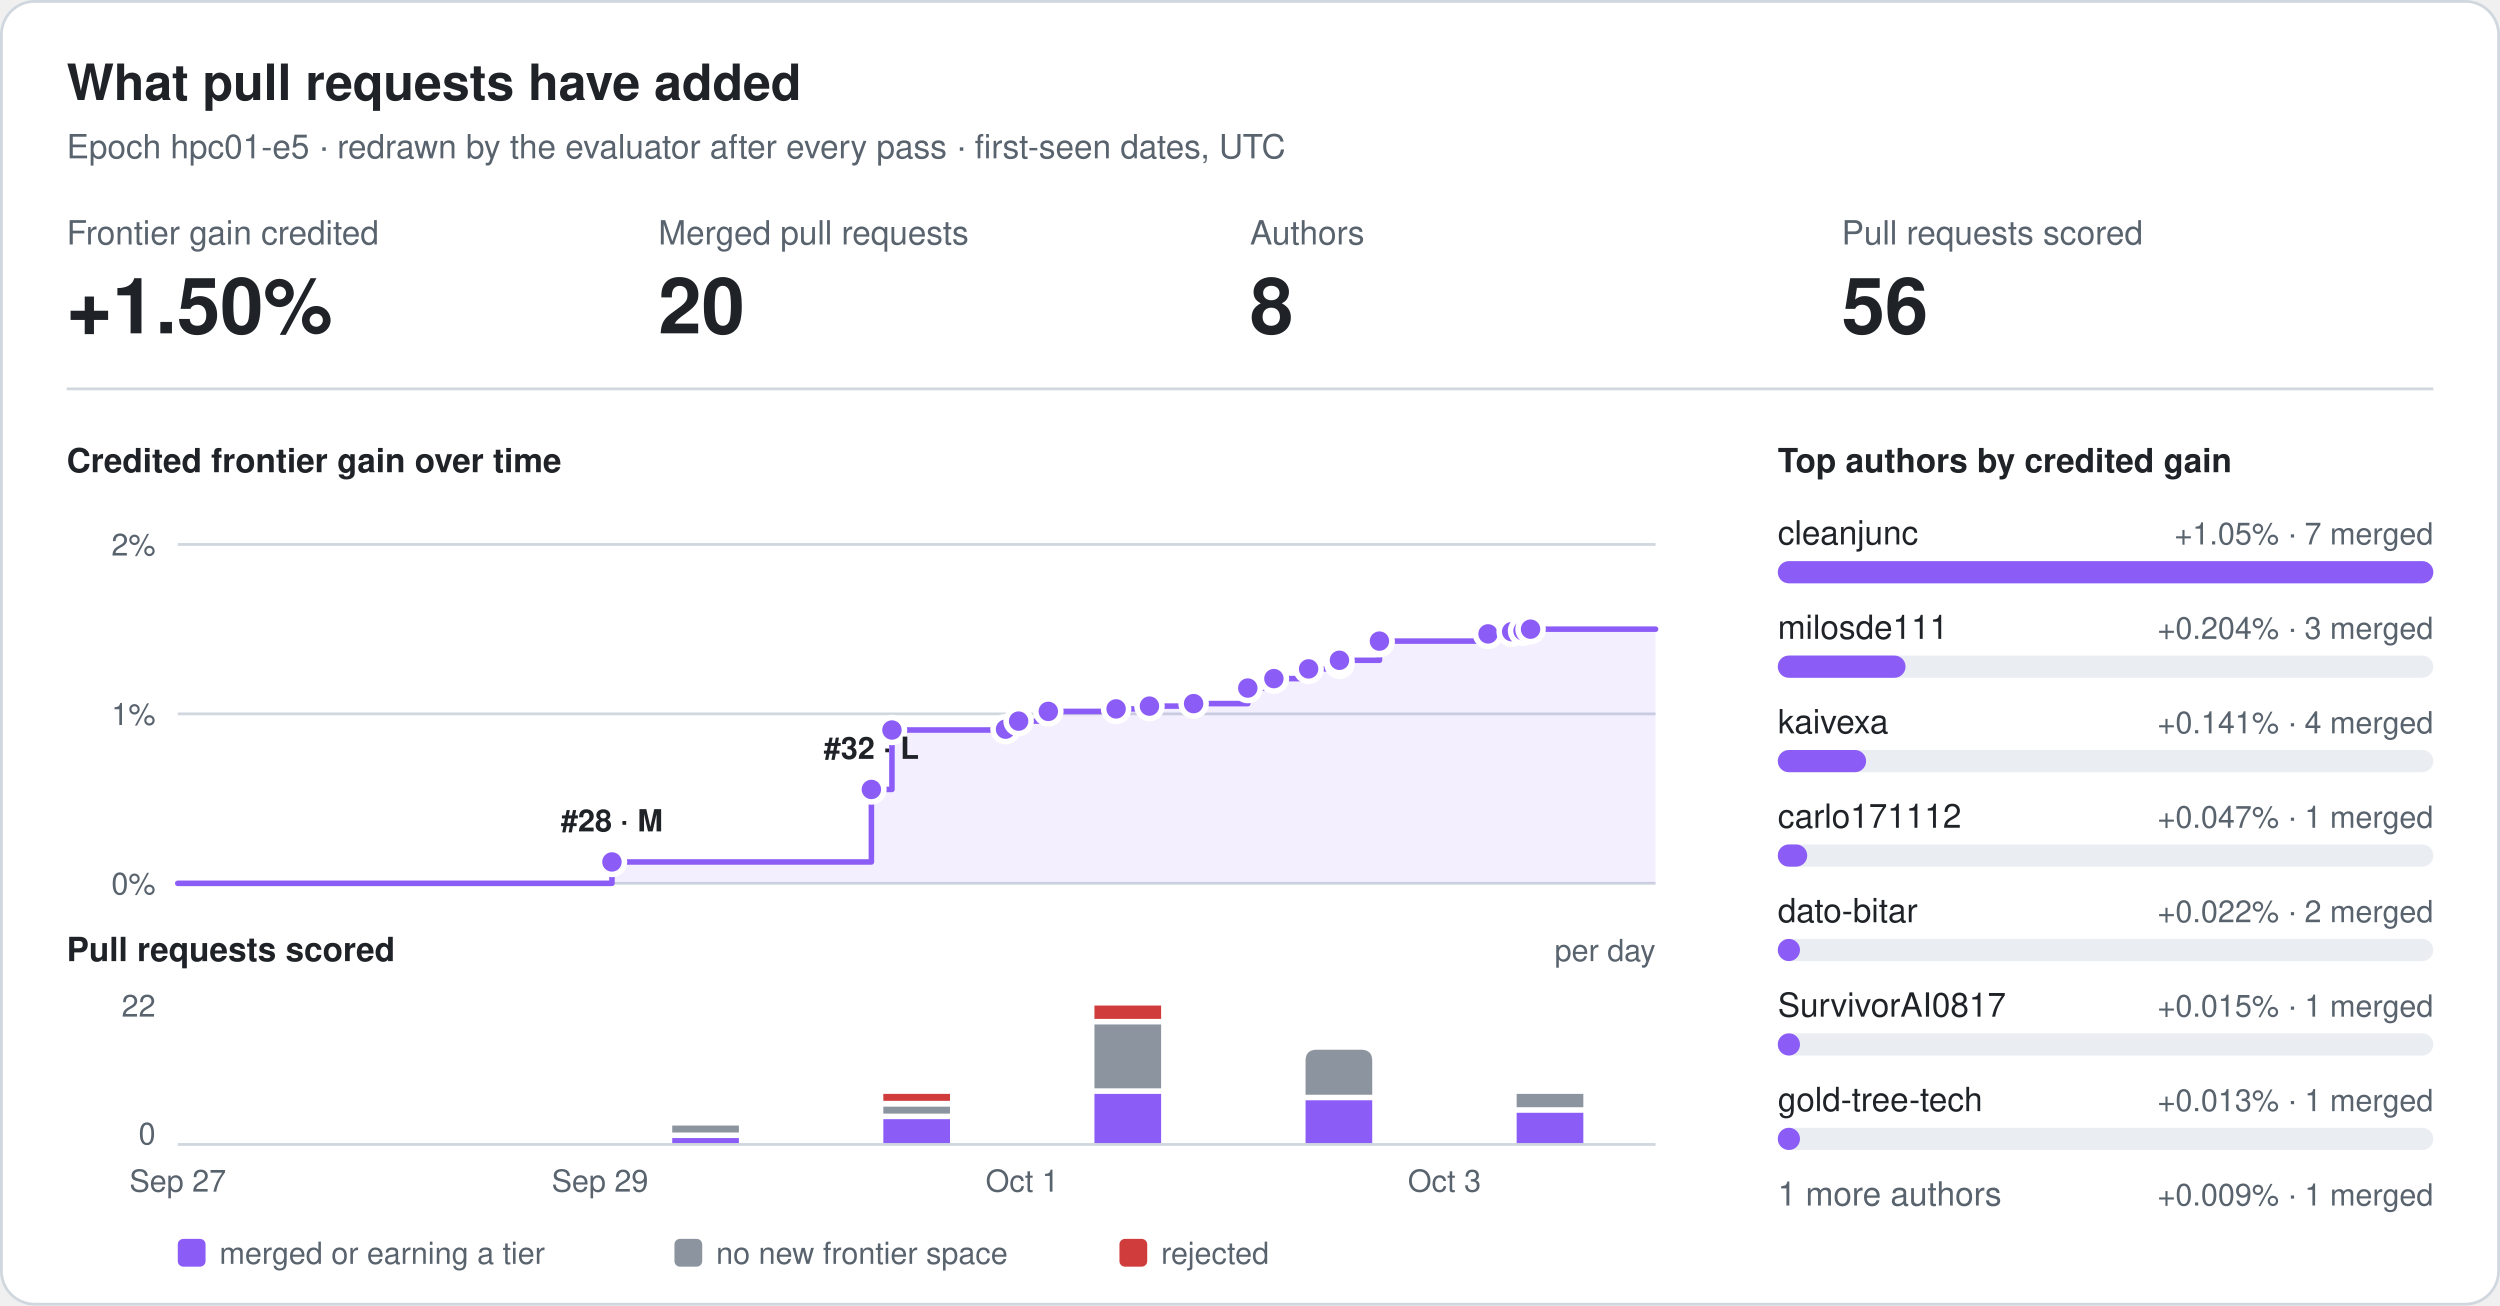
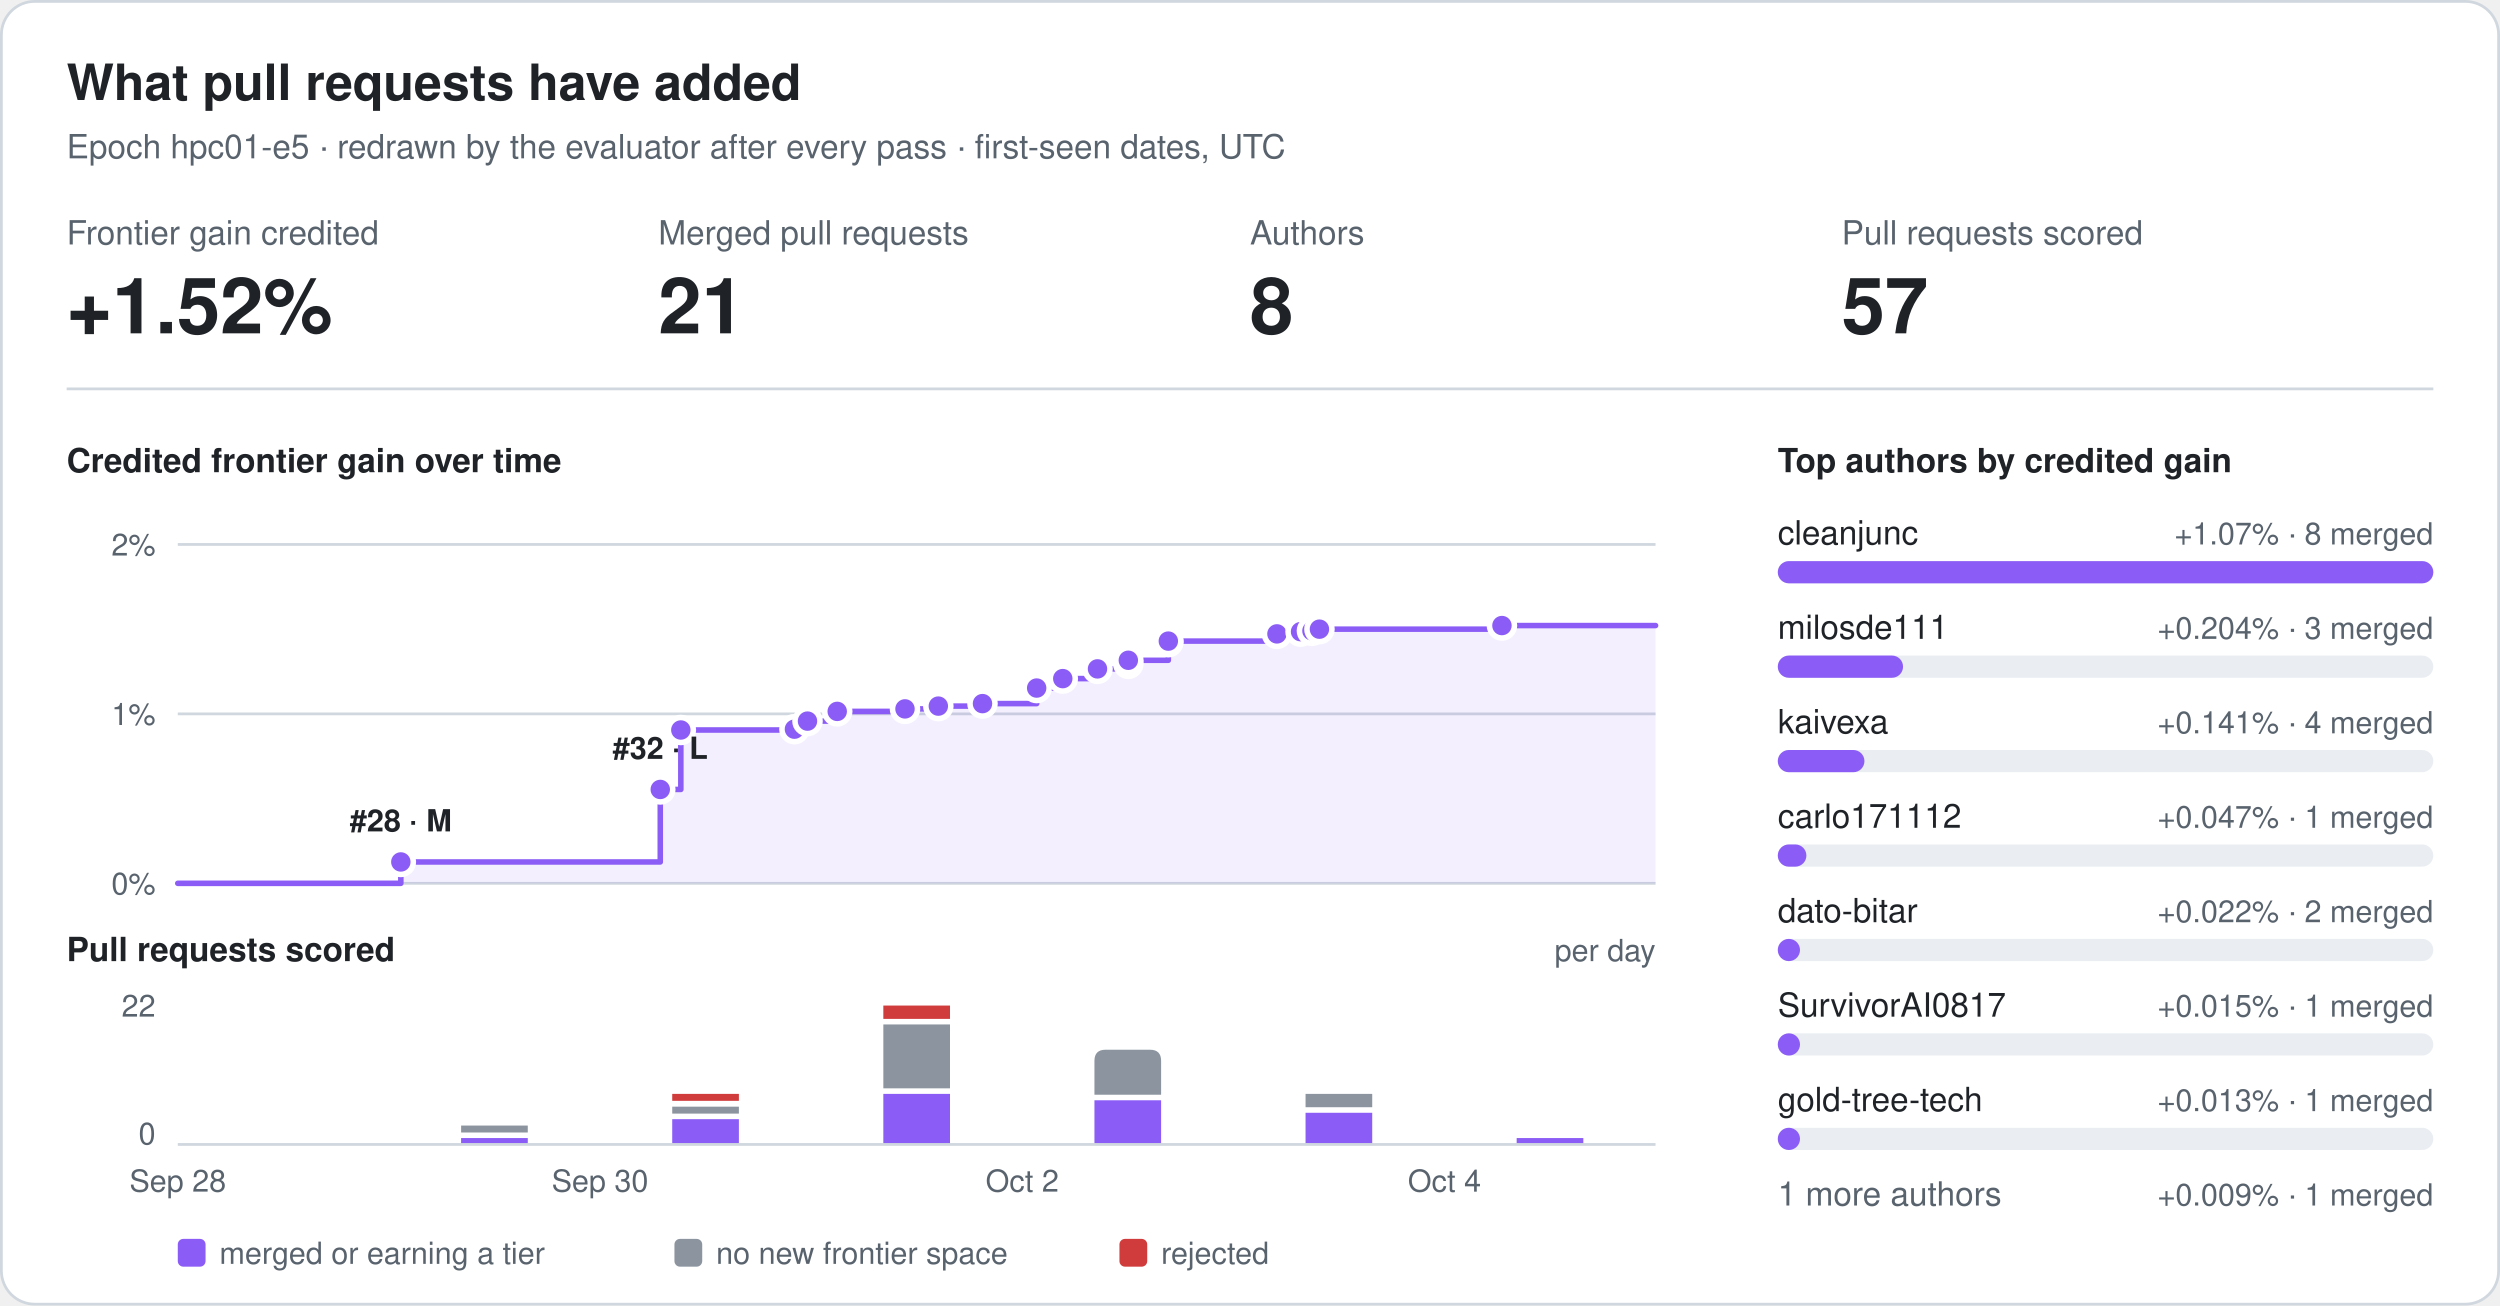
- <svg xmlns="http://www.w3.org/2000/svg" width="900" height="470" viewBox="0 0 900 470" font-family="-apple-system,BlinkMacSystemFont,'Segoe UI',Helvetica,Arial,sans-serif" role="img" aria-label="Frontier gain credited to merged pull requests: +1.50% from 20 merges, 56 pull requests scored">
+ <svg xmlns="http://www.w3.org/2000/svg" width="900" height="470" viewBox="0 0 900 470" font-family="-apple-system,BlinkMacSystemFont,'Segoe UI',Helvetica,Arial,sans-serif" role="img" aria-label="Frontier gain credited to merged pull requests: +1.52% from 21 merges, 57 pull requests scored">
  <style>
.bg{fill:#ffffff;stroke:#d0d7de}.t{fill:#1f2328}.m{fill:#59636e}.rule{stroke:#d0d7de}.ring{stroke:#ffffff}
.acc{fill:#8b5cf6}.accl{stroke:#8b5cf6}.wash{fill:#8b5cf6;fill-opacity:.1}.gry{fill:#8c959f}.rej{fill:#d03b3b}.track{fill:#eaeef2}.tk{stroke:#1f2328}
@media (prefers-color-scheme: dark){
.bg{fill:#0d1117;stroke:#30363d}.t{fill:#e6edf3}.m{fill:#9198a1}.rule{stroke:#30363d}.ring{stroke:#0d1117}
.acc{fill:#9a75f8}.accl{stroke:#9a75f8}.wash{fill:#9a75f8;fill-opacity:.14}.gry{fill:#9198a1}.rej{fill:#e5534b}.track{fill:#21262d}.tk{stroke:#e6edf3}}
</style>
  <rect class="bg" x="0.5" y="0.5" width="899" height="469" rx="12" />
  <text x="24.0" y="36.0" class="t" font-size="18" font-weight="600" text-anchor="start">What pull requests have added</text>
  <text x="24.0" y="57.0" class="m" font-size="12" font-weight="400" text-anchor="start">Epoch hpc01-e5 · redrawn by the evaluator after every pass · first-seen dates, UTC</text>
  <text x="24.0" y="88.0" class="m" font-size="12" font-weight="400" text-anchor="start">Frontier gain credited</text>
-   <text x="24.0" y="120.0" class="t" font-size="28" font-weight="600" text-anchor="start">+1.50%</text>
+   <text x="24.0" y="120.0" class="t" font-size="28" font-weight="600" text-anchor="start">+1.52%</text>
  <text x="237.0" y="88.0" class="m" font-size="12" font-weight="400" text-anchor="start">Merged pull requests</text>
-   <text x="237.0" y="120.0" class="t" font-size="28" font-weight="600" text-anchor="start">20</text>
+   <text x="237.0" y="120.0" class="t" font-size="28" font-weight="600" text-anchor="start">21</text>
  <text x="450.0" y="88.0" class="m" font-size="12" font-weight="400" text-anchor="start">Authors</text>
  <text x="450.0" y="120.0" class="t" font-size="28" font-weight="600" text-anchor="start">8</text>
  <text x="663.0" y="88.0" class="m" font-size="12" font-weight="400" text-anchor="start">Pull requests scored</text>
-   <text x="663.0" y="120.0" class="t" font-size="28" font-weight="600" text-anchor="start">56</text>
+   <text x="663.0" y="120.0" class="t" font-size="28" font-weight="600" text-anchor="start">57</text>
  <line class="rule" x1="24" x2="876" y1="140" y2="140" stroke-width="1" />
  <text x="24.0" y="170.0" class="t" font-size="12" font-weight="600" text-anchor="start">Credited frontier gain over time</text>
  <text x="24.0" y="346.0" class="t" font-size="12" font-weight="600" text-anchor="start">Pull requests scored</text>
  <line class="rule" x1="64" x2="596" y1="318.0" y2="318.0" stroke-width="1" />
  <text x="56.0" y="322.0" class="m" font-size="11" font-weight="400" text-anchor="end">0%</text>
  <line class="rule" x1="64" x2="596" y1="257.0" y2="257.0" stroke-width="1" />
  <text x="56.0" y="261.0" class="m" font-size="11" font-weight="400" text-anchor="end">1%</text>
  <line class="rule" x1="64" x2="596" y1="196.0" y2="196.0" stroke-width="1" />
  <text x="56.0" y="200.0" class="m" font-size="11" font-weight="400" text-anchor="end">2%</text>
-   <polygon class="wash" points="64.0,318.0 220.3,318.0 220.3,310.3 313.7,310.3 313.7,284.2 321.1,284.2 321.1,262.8 362.0,262.8 362.0,262.5 366.7,262.5 366.7,259.6 377.4,259.6 377.4,256.1 401.8,256.1 401.8,255.2 413.8,255.2 413.8,254.2 429.7,254.2 429.7,253.3 449.2,253.3 449.2,247.7 458.6,247.7 458.6,244.3 471.1,244.3 471.1,240.8 482.2,240.8 482.2,239.0 482.2,239.0 482.2,237.7 496.6,237.7 496.6,231.2 496.6,231.2 496.6,230.8 535.7,230.8 535.7,228.2 544.2,228.2 544.2,227.4 548.3,227.4 548.3,227.1 551.0,227.1 551.0,226.5 596.0,226.5 596.0,318.0" />
-   <polyline class="accl" points="64.0,318.0 220.3,318.0 220.3,310.3 313.7,310.3 313.7,284.2 321.1,284.2 321.1,262.8 362.0,262.8 362.0,262.5 366.7,262.5 366.7,259.6 377.4,259.6 377.4,256.1 401.8,256.1 401.8,255.2 413.8,255.2 413.8,254.2 429.7,254.2 429.7,253.3 449.2,253.3 449.2,247.7 458.6,247.7 458.6,244.3 471.1,244.3 471.1,240.8 482.2,240.8 482.2,239.0 482.2,239.0 482.2,237.7 496.6,237.7 496.6,231.2 496.6,231.2 496.6,230.8 535.7,230.8 535.7,228.2 544.2,228.2 544.2,227.4 548.3,227.4 548.3,227.1 551.0,227.1 551.0,226.5 596.0,226.5" fill="none" stroke-width="2" stroke-linejoin="round" stroke-linecap="round" />
-   <circle class="acc ring" cx="220.3" cy="310.3" r="4.5" stroke-width="2" />
-   <circle class="acc ring" cx="313.7" cy="284.2" r="4.5" stroke-width="2" />
-   <circle class="acc ring" cx="321.1" cy="262.8" r="4.5" stroke-width="2" />
-   <circle class="acc ring" cx="362.0" cy="262.5" r="4.5" stroke-width="2" />
-   <circle class="acc ring" cx="366.7" cy="259.6" r="4.5" stroke-width="2" />
-   <circle class="acc ring" cx="377.4" cy="256.1" r="4.5" stroke-width="2" />
-   <circle class="acc ring" cx="401.8" cy="255.2" r="4.5" stroke-width="2" />
-   <circle class="acc ring" cx="413.8" cy="254.2" r="4.5" stroke-width="2" />
-   <circle class="acc ring" cx="429.7" cy="253.3" r="4.5" stroke-width="2" />
-   <circle class="acc ring" cx="449.2" cy="247.7" r="4.5" stroke-width="2" />
-   <circle class="acc ring" cx="458.6" cy="244.3" r="4.5" stroke-width="2" />
-   <circle class="acc ring" cx="471.1" cy="240.8" r="4.5" stroke-width="2" />
-   <circle class="acc ring" cx="482.2" cy="239.0" r="4.5" stroke-width="2" />
-   <circle class="acc ring" cx="482.2" cy="237.7" r="4.5" stroke-width="2" />
-   <circle class="acc ring" cx="496.6" cy="231.2" r="4.5" stroke-width="2" />
-   <circle class="acc ring" cx="496.6" cy="230.8" r="4.5" stroke-width="2" />
-   <circle class="acc ring" cx="535.7" cy="228.2" r="4.5" stroke-width="2" />
-   <circle class="acc ring" cx="544.2" cy="227.4" r="4.5" stroke-width="2" />
-   <circle class="acc ring" cx="548.3" cy="227.1" r="4.5" stroke-width="2" />
-   <circle class="acc ring" cx="551.0" cy="226.5" r="4.5" stroke-width="2" />
-   <text x="313.7" y="273.2" class="t" font-size="11" font-weight="600" text-anchor="middle">#32 · L</text>
-   <text x="220.3" y="299.3" class="t" font-size="11" font-weight="600" text-anchor="middle">#28 · M</text>
-   <rect class="acc" x="242.0" y="409.7" width="24.0" height="2.3" />
-   <rect class="gry" x="242.0" y="405.2" width="24.0" height="2.5" />
-   <rect class="acc" x="318.0" y="402.9" width="24.0" height="9.1" />
-   <rect class="gry" x="318.0" y="398.4" width="24.0" height="2.5" />
-   <rect class="rej" x="318.0" y="393.8" width="24.0" height="2.5" />
-   <rect class="acc" x="394.0" y="393.8" width="24.0" height="18.2" />
-   <rect class="gry" x="394.0" y="368.8" width="24.0" height="23.0" />
-   <rect class="rej" x="394.0" y="362.0" width="24.0" height="4.8" />
-   <rect class="acc" x="470.0" y="396.1" width="24.0" height="15.9" />
-   <path class="gry" d="M470.0,394.1V381.9Q470.0,377.9 474.0,377.9H490.0Q494.0,377.9 494.0,381.9V394.1Z" />
-   <rect class="acc" x="546.0" y="400.6" width="24.0" height="11.4" />
-   <rect class="gry" x="546.0" y="393.8" width="24.0" height="4.8" />
+   <polygon class="wash" points="64.0,318.0 144.3,318.0 144.3,310.3 237.7,310.3 237.7,284.2 245.1,284.2 245.1,262.8 286.0,262.8 286.0,262.5 290.7,262.5 290.7,259.6 301.4,259.6 301.4,256.1 325.8,256.1 325.8,255.2 337.8,255.2 337.8,254.2 353.7,254.2 353.7,253.3 373.2,253.3 373.2,247.7 382.6,247.7 382.6,244.3 395.1,244.3 395.1,240.8 406.2,240.8 406.2,239.0 406.2,239.0 406.2,237.7 420.6,237.7 420.6,231.2 420.6,231.2 420.6,230.8 459.7,230.8 459.7,228.2 468.2,228.2 468.2,227.4 472.3,227.4 472.3,227.1 475.0,227.1 475.0,226.5 540.7,226.5 540.7,225.2 596.0,225.2 596.0,318.0" />
+   <polyline class="accl" points="64.0,318.0 144.3,318.0 144.3,310.3 237.7,310.3 237.7,284.2 245.1,284.2 245.1,262.8 286.0,262.8 286.0,262.5 290.7,262.5 290.7,259.6 301.4,259.6 301.4,256.1 325.8,256.1 325.8,255.2 337.8,255.2 337.8,254.2 353.7,254.2 353.7,253.3 373.2,253.3 373.2,247.7 382.6,247.7 382.6,244.3 395.1,244.3 395.1,240.8 406.2,240.8 406.2,239.0 406.2,239.0 406.2,237.7 420.6,237.7 420.6,231.2 420.6,231.2 420.6,230.8 459.7,230.8 459.7,228.2 468.2,228.2 468.2,227.4 472.3,227.4 472.3,227.1 475.0,227.1 475.0,226.5 540.7,226.5 540.7,225.2 596.0,225.2" fill="none" stroke-width="2" stroke-linejoin="round" stroke-linecap="round" />
+   <circle class="acc ring" cx="144.3" cy="310.3" r="4.5" stroke-width="2" />
+   <circle class="acc ring" cx="237.7" cy="284.2" r="4.5" stroke-width="2" />
+   <circle class="acc ring" cx="245.1" cy="262.8" r="4.5" stroke-width="2" />
+   <circle class="acc ring" cx="286.0" cy="262.5" r="4.5" stroke-width="2" />
+   <circle class="acc ring" cx="290.7" cy="259.6" r="4.5" stroke-width="2" />
+   <circle class="acc ring" cx="301.4" cy="256.1" r="4.5" stroke-width="2" />
+   <circle class="acc ring" cx="325.8" cy="255.2" r="4.5" stroke-width="2" />
+   <circle class="acc ring" cx="337.8" cy="254.2" r="4.5" stroke-width="2" />
+   <circle class="acc ring" cx="353.7" cy="253.3" r="4.5" stroke-width="2" />
+   <circle class="acc ring" cx="373.2" cy="247.7" r="4.5" stroke-width="2" />
+   <circle class="acc ring" cx="382.6" cy="244.3" r="4.5" stroke-width="2" />
+   <circle class="acc ring" cx="395.1" cy="240.8" r="4.5" stroke-width="2" />
+   <circle class="acc ring" cx="406.2" cy="239.0" r="4.5" stroke-width="2" />
+   <circle class="acc ring" cx="406.2" cy="237.7" r="4.5" stroke-width="2" />
+   <circle class="acc ring" cx="420.6" cy="231.2" r="4.5" stroke-width="2" />
+   <circle class="acc ring" cx="420.6" cy="230.8" r="4.5" stroke-width="2" />
+   <circle class="acc ring" cx="459.7" cy="228.2" r="4.5" stroke-width="2" />
+   <circle class="acc ring" cx="468.2" cy="227.4" r="4.5" stroke-width="2" />
+   <circle class="acc ring" cx="472.3" cy="227.1" r="4.5" stroke-width="2" />
+   <circle class="acc ring" cx="475.0" cy="226.5" r="4.5" stroke-width="2" />
+   <circle class="acc ring" cx="540.7" cy="225.2" r="4.5" stroke-width="2" />
+   <text x="237.7" y="273.2" class="t" font-size="11" font-weight="600" text-anchor="middle">#32 · L</text>
+   <text x="144.3" y="299.3" class="t" font-size="11" font-weight="600" text-anchor="middle">#28 · M</text>
+   <rect class="acc" x="166.0" y="409.7" width="24.0" height="2.3" />
+   <rect class="gry" x="166.0" y="405.2" width="24.0" height="2.5" />
+   <rect class="acc" x="242.0" y="402.9" width="24.0" height="9.1" />
+   <rect class="gry" x="242.0" y="398.4" width="24.0" height="2.5" />
+   <rect class="rej" x="242.0" y="393.8" width="24.0" height="2.5" />
+   <rect class="acc" x="318.0" y="393.8" width="24.0" height="18.2" />
+   <rect class="gry" x="318.0" y="368.8" width="24.0" height="23.0" />
+   <rect class="rej" x="318.0" y="362.0" width="24.0" height="4.8" />
+   <rect class="acc" x="394.0" y="396.1" width="24.0" height="15.9" />
+   <path class="gry" d="M394.0,394.1V381.9Q394.0,377.9 398.0,377.9H414.0Q418.0,377.9 418.0,381.9V394.1Z" />
+   <rect class="acc" x="470.0" y="400.6" width="24.0" height="11.4" />
+   <rect class="gry" x="470.0" y="393.8" width="24.0" height="4.8" />
+   <rect class="acc" x="546.0" y="409.7" width="24.0" height="2.3" />
  <line class="rule" x1="64" x2="596" y1="412" y2="412" stroke-width="1" />
  <text x="56.0" y="366.0" class="m" font-size="11" font-weight="400" text-anchor="end">22</text>
  <text x="56.0" y="412.0" class="m" font-size="11" font-weight="400" text-anchor="end">0</text>
  <text x="596.0" y="346.0" class="m" font-size="11" font-weight="400" text-anchor="end">per day</text>
-   <text x="64.0" y="429.0" class="m" font-size="11" font-weight="400" text-anchor="middle">Sep 27</text>
-   <text x="216.0" y="429.0" class="m" font-size="11" font-weight="400" text-anchor="middle">Sep 29</text>
-   <text x="368.0" y="429.0" class="m" font-size="11" font-weight="400" text-anchor="middle">Oct 1</text>
-   <text x="520.0" y="429.0" class="m" font-size="11" font-weight="400" text-anchor="middle">Oct 3</text>
+   <text x="64.0" y="429.0" class="m" font-size="11" font-weight="400" text-anchor="middle">Sep 28</text>
+   <text x="216.0" y="429.0" class="m" font-size="11" font-weight="400" text-anchor="middle">Sep 30</text>
+   <text x="368.0" y="429.0" class="m" font-size="11" font-weight="400" text-anchor="middle">Oct 2</text>
+   <text x="520.0" y="429.0" class="m" font-size="11" font-weight="400" text-anchor="middle">Oct 4</text>
  <rect class="acc" x="64" y="446" width="10" height="10" rx="2" />
  <text x="79.0" y="455.0" class="m" font-size="11" font-weight="400" text-anchor="start">merged or earning a tier</text>
  <rect class="gry" x="242.8" y="446" width="10" height="10" rx="2" />
  <text x="257.8" y="455.0" class="m" font-size="11" font-weight="400" text-anchor="start">no new frontier space</text>
  <rect class="rej" x="403.0" y="446" width="10" height="10" rx="2" />
  <text x="418.0" y="455.0" class="m" font-size="11" font-weight="400" text-anchor="start">rejected</text>
  <text x="640.0" y="170.0" class="t" font-size="12" font-weight="600" text-anchor="start">Top authors by credited gain</text>
  <text x="640.0" y="196.0" class="t" font-size="12" font-weight="400" text-anchor="start">cleanjunc</text>
-   <text x="876.0" y="196.0" class="m" font-size="11" font-weight="400" text-anchor="end">+1.05% · 7 merged</text>
+   <text x="876.0" y="196.0" class="m" font-size="11" font-weight="400" text-anchor="end">+1.07% · 8 merged</text>
  <rect class="track" x="640" y="202" width="236" height="8" rx="4" />
  <rect class="acc" x="640" y="202" width="236.0" height="8" rx="4" />
  <text x="640.0" y="230.0" class="t" font-size="12" font-weight="400" text-anchor="start">milosde111</text>
  <text x="876.0" y="230.0" class="m" font-size="11" font-weight="400" text-anchor="end">+0.204% · 3 merged</text>
  <rect class="track" x="640" y="236" width="236" height="8" rx="4" />
-   <rect class="acc" x="640" y="236" width="46.0" height="8" rx="4" />
+   <rect class="acc" x="640" y="236" width="45.1" height="8" rx="4" />
  <text x="640.0" y="264.0" class="t" font-size="12" font-weight="400" text-anchor="start">kaivexa</text>
  <text x="876.0" y="264.0" class="m" font-size="11" font-weight="400" text-anchor="end">+0.141% · 4 merged</text>
  <rect class="track" x="640" y="270" width="236" height="8" rx="4" />
-   <rect class="acc" x="640" y="270" width="31.8" height="8" rx="4" />
+   <rect class="acc" x="640" y="270" width="31.2" height="8" rx="4" />
  <text x="640.0" y="298.0" class="t" font-size="12" font-weight="400" text-anchor="start">carlo171112</text>
  <text x="876.0" y="298.0" class="m" font-size="11" font-weight="400" text-anchor="end">+0.047% · 1 merged</text>
  <rect class="track" x="640" y="304" width="236" height="8" rx="4" />
-   <rect class="acc" x="640" y="304" width="10.6" height="8" rx="4" />
+   <rect class="acc" x="640" y="304" width="10.3" height="8" rx="4" />
  <text x="640.0" y="332.0" class="t" font-size="12" font-weight="400" text-anchor="start">dato-bitar</text>
  <text x="876.0" y="332.0" class="m" font-size="11" font-weight="400" text-anchor="end">+0.022% · 2 merged</text>
  <rect class="track" x="640" y="338" width="236" height="8" rx="4" />
  <rect class="acc" x="640" y="338" width="8.0" height="8" rx="4" />
  <text x="640.0" y="366.0" class="t" font-size="12" font-weight="400" text-anchor="start">SurvivorAI0817</text>
  <text x="876.0" y="366.0" class="m" font-size="11" font-weight="400" text-anchor="end">+0.015% · 1 merged</text>
  <rect class="track" x="640" y="372" width="236" height="8" rx="4" />
  <rect class="acc" x="640" y="372" width="8.0" height="8" rx="4" />
  <text x="640.0" y="400.0" class="t" font-size="12" font-weight="400" text-anchor="start">gold-tree-tech</text>
  <text x="876.0" y="400.0" class="m" font-size="11" font-weight="400" text-anchor="end">+0.013% · 1 merged</text>
  <rect class="track" x="640" y="406" width="236" height="8" rx="4" />
  <rect class="acc" x="640" y="406" width="8.0" height="8" rx="4" />
  <text x="640.0" y="434.0" class="m" font-size="12" font-weight="400" text-anchor="start">1 more authors</text>
  <text x="876.0" y="434.0" class="m" font-size="11" font-weight="400" text-anchor="end">+0.009% · 1 merged</text>
</svg>
